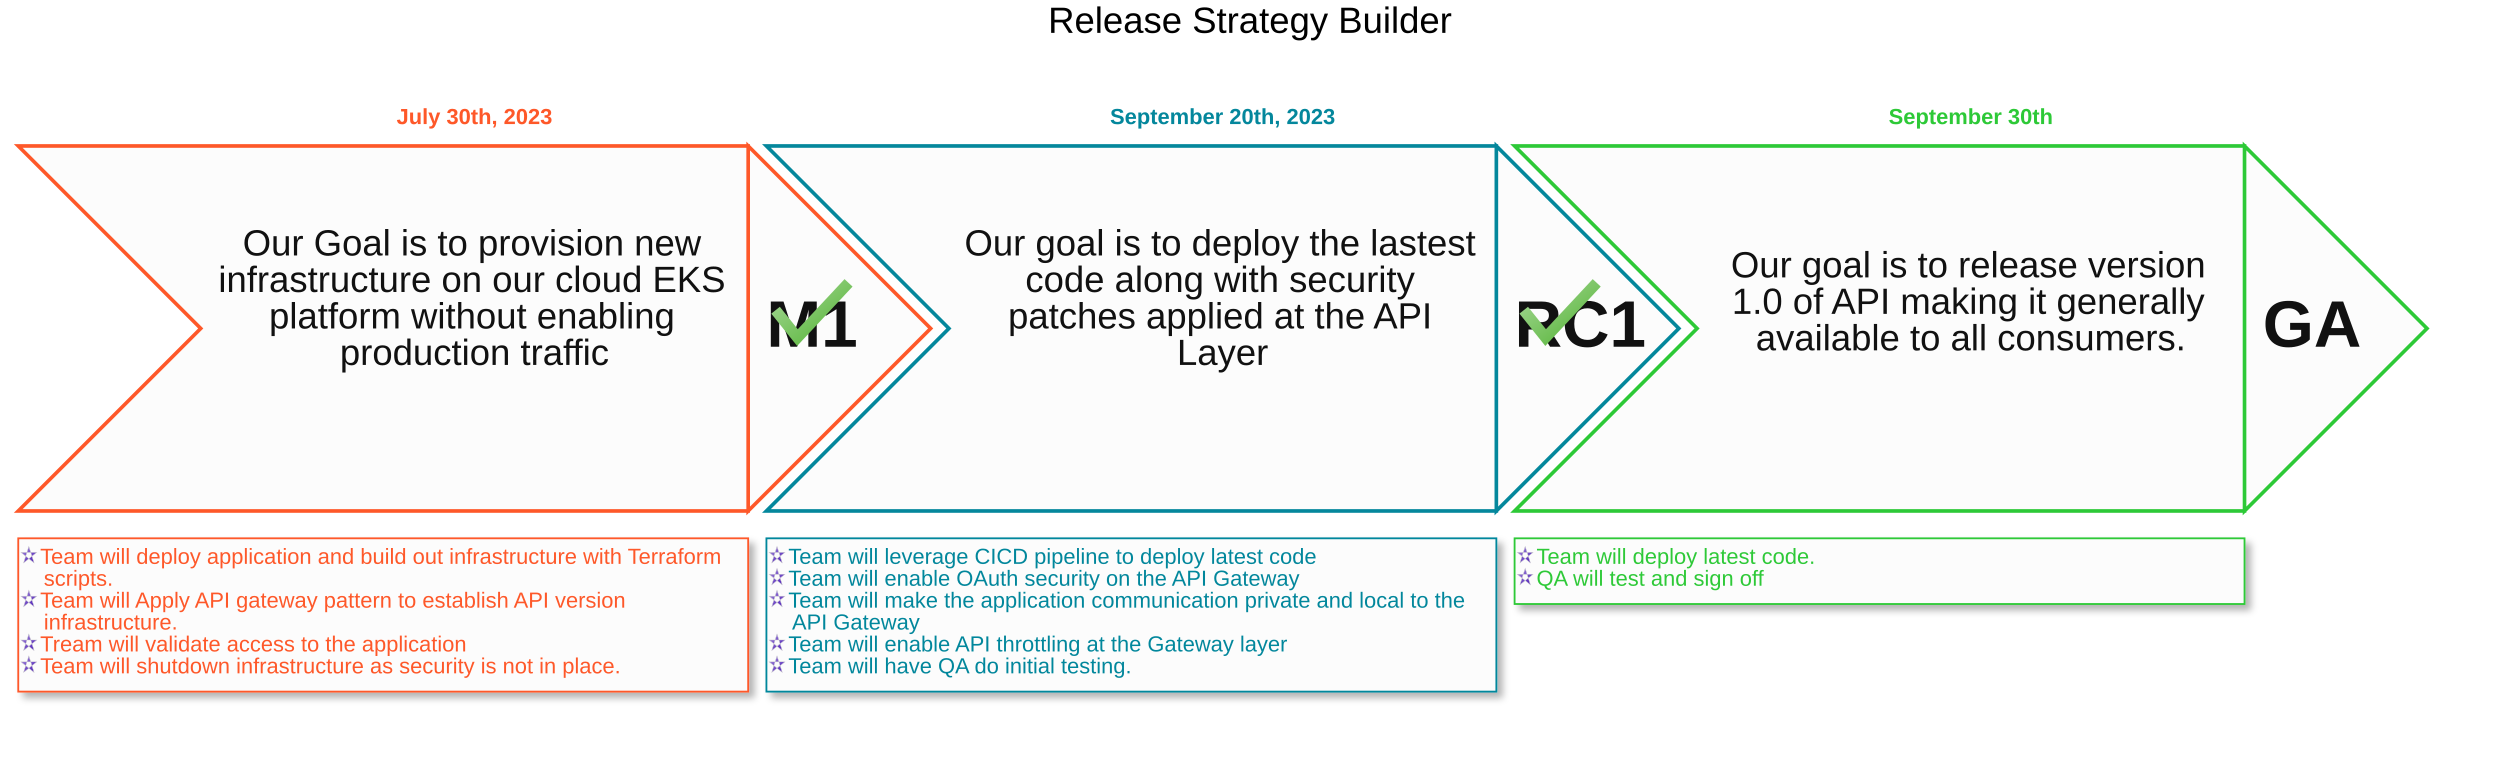
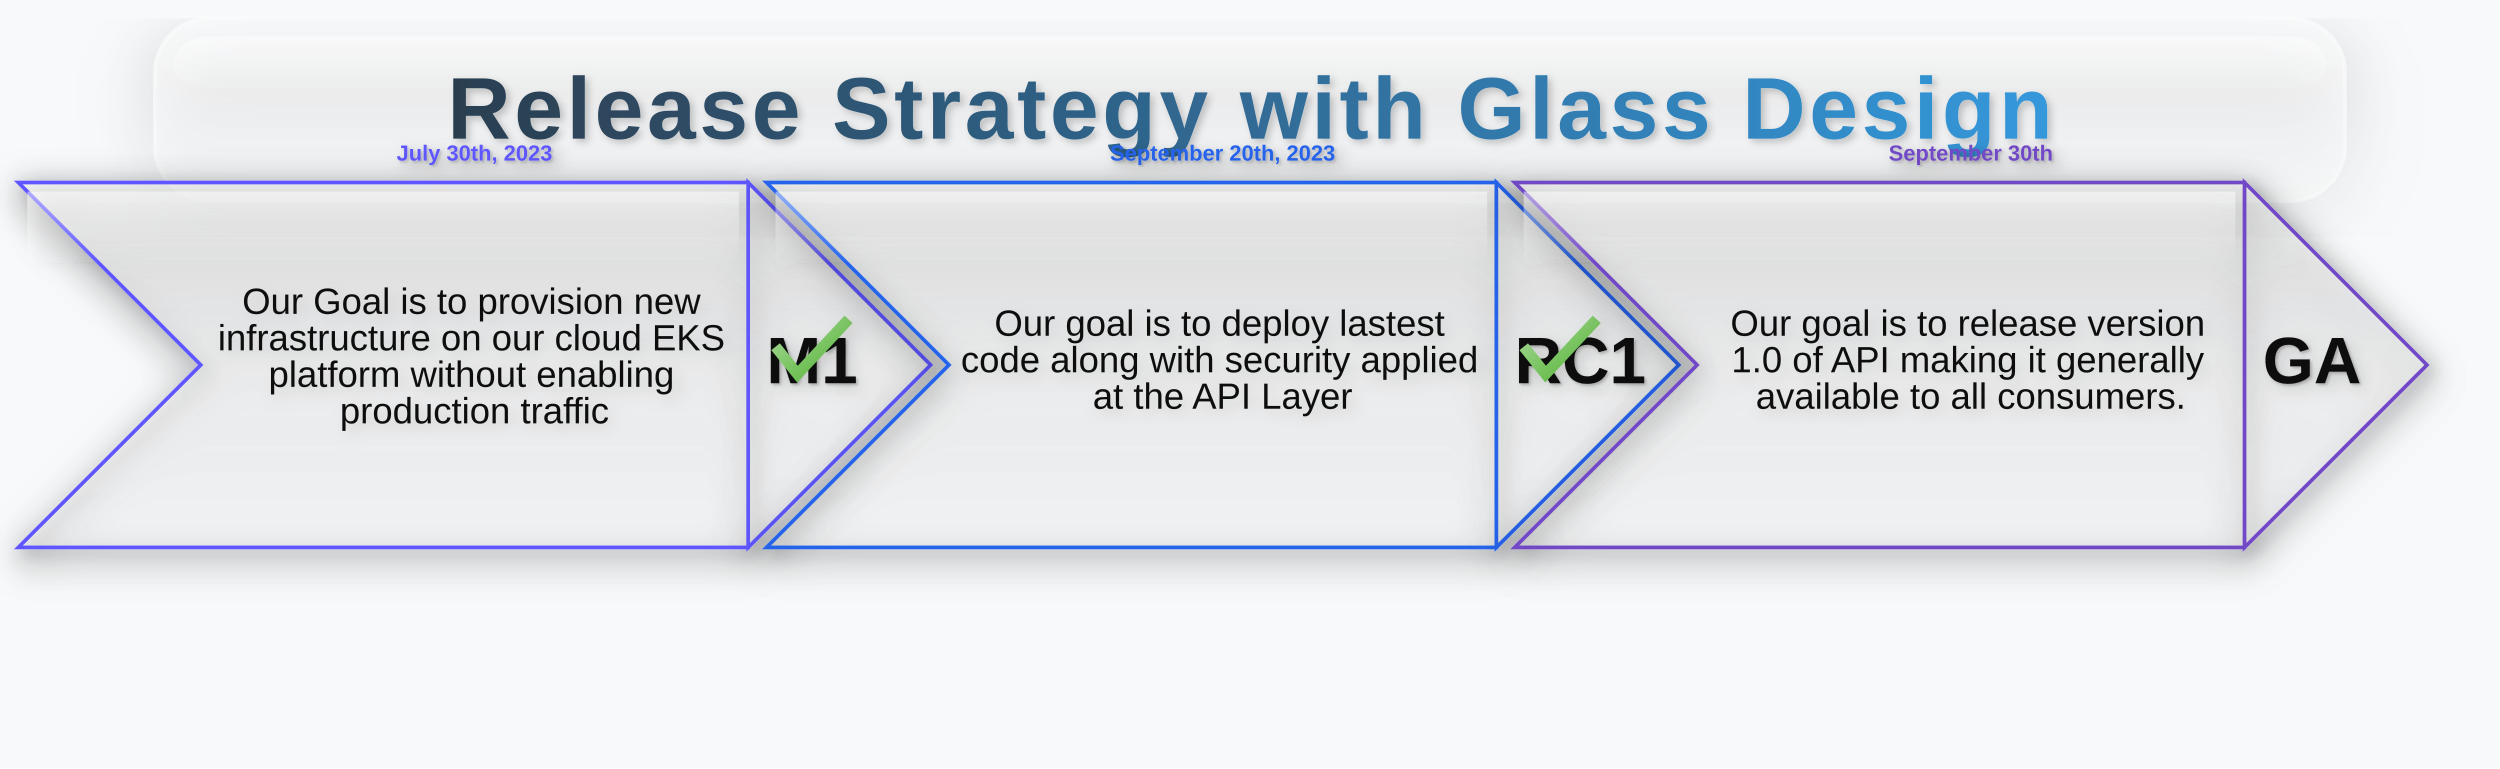
- <svg xmlns="http://www.w3.org/2000/svg" xmlns:xlink="http://www.w3.org/1999/xlink" width="770.625" height="236.812" viewBox="0 0 1370.0 421.0" role="img" aria-label="Docops: Release Strategy" id="ID14a3f12f-a0fe-41ad-82ac-5913d8c461dc">
+ <svg xmlns="http://www.w3.org/2000/svg" xmlns:xlink="http://www.w3.org/1999/xlink" width="385.312" height="118.406" viewBox="0 0 685.0 210.5" role="img" preserveAspectRatio="xMidYMid meet" aria-label="Docops: Release Strategy" id="IDdf06bd77-3a0c-412e-805e-cf63bc114b05">
+   <defs>
+     <filter id="glass-shadow" x="-20%" y="-20%" width="140%" height="140%">
+       <feDropShadow dx="0" dy="5" stdDeviation="10" flood-opacity="0.75" flood-color="#000000" />
+     </filter>
+     <filter id="glass-blur" x="-10%" y="-10%" width="120%" height="120%">
+       <feGaussianBlur in="SourceGraphic" stdDeviation="3" result="blur" />
+     </filter>
+     <filter id="title-shadow" x="-10%" y="-10%" width="120%" height="120%">
+       <feDropShadow dx="1" dy="1" stdDeviation="1" flood-opacity="0.2" flood-color="#000000" />
+     </filter>
+     <linearGradient id="glass-overlay" x1="0%" y1="0%" x2="0%" y2="100%">
+       <stop offset="0%" style="stop-color:rgba(255,255,255,0.7);stop-opacity:1" />
+       <stop offset="100%" style="stop-color:rgba(255,255,255,0);stop-opacity:1" />
+     </linearGradient>
+     <linearGradient id="glassGradient" x1="0%" y1="0%" x2="0%" y2="100%">
+       <stop offset="0%" style="stop-color:rgba(255,255,255,0.3);stop-opacity:1" />
+       <stop offset="50%" style="stop-color:rgba(255,255,255,0.1);stop-opacity:1" />
+       <stop offset="100%" style="stop-color:rgba(255,255,255,0.05);stop-opacity:1" />
+     </linearGradient>
+     <filter id="innerShadow" x="-50%" y="-50%" width="200%" height="200%">
+       <feOffset dx="0" dy="2" />
+       <feGaussianBlur stdDeviation="3" result="offset-blur" />
+       <feFlood flood-color="rgba(0,0,0,0.3)" />
+       <feComposite in2="offset-blur" operator="in" />
+       <feComposite in2="SourceGraphic" operator="over" />
+     </filter>
+     <linearGradient id="title-gradient" x1="0%" y1="0%" x2="100%" y2="0%">
+       <stop offset="0%" style="stop-color:#2c3e50;stop-opacity:1" />
+       <stop offset="100%" style="stop-color:#3498db;stop-opacity:1" />
+     </linearGradient>
+   </defs>
  <defs>
    <filter id="Bevel2" filterUnits="objectBoundingBox" x="-10%" y="-10%" width="150%" height="150%">
      <feGaussianBlur in="SourceAlpha" stdDeviation="0.5" result="blur" />
      <feSpecularLighting in="blur" surfaceScale="5" specularConstant="0.5" specularExponent="10" result="specOut" lighting-color="white">
        <fePointLight x="-5000" y="-10000" z="0000" />
      </feSpecularLighting>
      <feComposite in="specOut" in2="SourceAlpha" operator="in" result="specOut2" />
      <feComposite in="SourceGraphic" in2="specOut2" operator="arithmetic" k1="0" k2="1" k3="1" k4="0" result="litPaint" />
    </filter>
    <linearGradient id="ID0756d7d2-2648-4a67-89af-c133b3a8d4c9" x2="1" y2="1">
      <stop class="stop1" offset="0%" stop-color="#a48bdb">
        <animate attributeName="stop-color" values="#a48bdb;#7651c9;#4918B8;#a48bdb;#7651c9;#4918B8;" dur="20s" repeatCount="indefinite">
            </animate>
      </stop>
      <stop class="stop2" offset="50%" stop-color="#7651c9">
        <animate attributeName="stop-color" values="#a48bdb;#7651c9;#4918B8;#a48bdb;#7651c9;#4918B8;" dur="20s" repeatCount="indefinite">
            </animate>
      </stop>
      <stop class="stop3" offset="100%" stop-color="#4918B8">
        <animate attributeName="stop-color" values="#a48bdb;#7651c9;#4918B8;#a48bdb;#7651c9;#4918B8;" dur="20s" repeatCount="indefinite">
            </animate>
      </stop>
      <animateTransform attributeName="gradientTransform" type="rotate" values="360 .5 .5;0 .5 .5" dur="10s" repeatCount="indefinite" />
    </linearGradient>
    <linearGradient id="circlecheck" x2="1" y2="1">
      <stop class="stop1" offset="0%" stop-color="#a9d99a" />
      <stop class="stop2" offset="50%" stop-color="#7ec667" />
      <stop class="stop3" offset="100%" stop-color="#54B435" />
    </linearGradient>
    <linearGradient id="dmode1" x2="0%" y2="100%">
      <stop class="stop1" offset="0%" stop-color="#222627" />
      <stop class="stop2" offset="50%" stop-color="#1d2021" />
      <stop class="stop3" offset="100%" stop-color="#17191a" />
    </linearGradient>
    <g id="completedCheck">
      <polyline points="10 25 22 40 50 10" fill="none" stroke="url(#circlecheck)" stroke-width="6" />
    </g>
-     <g id="bullStar">
+     <linearGradient id="bulletGrad1" x2="0%" y2="100%">
+       <stop class="stop1" offset="0%" stop-color="#282d93" />
+       <stop class="stop2" offset="50%" stop-color="#22267B" />
+       <stop class="stop3" offset="100%" stop-color="#1b1e62" />
+     </linearGradient>
+     <g id="bullStarMdf06bd77-3a0c-412e-805e-cf63bc114b05">
      <svg height="24" width="24" viewBox="0 0 500,210">
-         <polygon points="100,10 40,198 190,78 10,78 160,198" style="fill:url(#ID0756d7d2-2648-4a67-89af-c133b3a8d4c9);stroke:#cccccc;stroke-width:5;fill-rule:evenodd;" />
+         <polygon points="100,10 40,198 190,78 10,78 160,198" style="fill:url(#shadM_rect_df06bd77-3a0c-412e-805e-cf63bc114b05);stroke:#cccccc;stroke-width:5;" />
      </svg>
    </g>
-     <linearGradient id="shadM_rect_14a3f12f-a0fe-41ad-82ac-5913d8c461dc" x2="0%" y2="100%">
-       <stop offset="0%" style="stop-color:#ff6931" />
-       <stop offset="50%" style="stop-color:#fe5829" />
-       <stop offset="100%" style="stop-color:#cb4620" />
-     </linearGradient>
-     <linearGradient id="shadR_rect_14a3f12f-a0fe-41ad-82ac-5913d8c461dc" x2="0%" y2="100%">
-       <stop offset="0%" style="stop-color:#04a2bb" />
-       <stop offset="50%" style="stop-color:#04879C" />
-       <stop offset="100%" style="stop-color:#036c7c" />
-     </linearGradient>
-     <linearGradient id="shadG_rect_14a3f12f-a0fe-41ad-82ac-5913d8c461dc" x2="0%" y2="100%">
-       <stop offset="0%" style="stop-color:#36f142" />
-       <stop offset="50%" style="stop-color:#2dc937" />
-       <stop offset="100%" style="stop-color:#24a02c" />
+     <g id="bullStarRdf06bd77-3a0c-412e-805e-cf63bc114b05">
+       <svg height="24" width="24" viewBox="0 0 500,210">
+         <polygon points="100,10 40,198 190,78 10,78 160,198" style="fill:url(#shadR_rect_df06bd77-3a0c-412e-805e-cf63bc114b05);stroke:#cccccc;stroke-width:5;" />
+       </svg>
+     </g>
+     <g id="bullStarGdf06bd77-3a0c-412e-805e-cf63bc114b05">
+       <svg height="24" width="24" viewBox="0 0 500,210">
+         <polygon points="100,10 40,198 190,78 10,78 160,198" style="fill:url(#shadG_rect_df06bd77-3a0c-412e-805e-cf63bc114b05);stroke:#cccccc;stroke-width:5;" />
+       </svg>
+     </g>
+     <linearGradient id="shadM_rect_df06bd77-3a0c-412e-805e-cf63bc114b05" x1="0%" y1="0%" x2="0%" y2="100%">
+       <stop offset="0%" style="stop-color:#7268ff" stop-opacity="1.0" />
+       <stop offset="25%" style="stop-color:#635bff" stop-opacity="0.975" />
+       <stop offset="50%" style="stop-color:#5f57ff" stop-opacity="0.95" />
+       <stop offset="75%" style="stop-color:#5049d8" stop-opacity="0.925" />
+       <stop offset="100%" style="stop-color:#4c45cc" stop-opacity="0.9" />
+     </linearGradient>
+     <linearGradient id="shadR_rect_df06bd77-3a0c-412e-805e-cf63bc114b05" x1="0%" y1="0%" x2="0%" y2="100%">
+       <stop offset="0%" style="stop-color:#2c76ff" stop-opacity="1.0" />
+       <stop offset="25%" style="stop-color:#2667f0" stop-opacity="0.975" />
+       <stop offset="50%" style="stop-color:#2563eb" stop-opacity="0.95" />
+       <stop offset="75%" style="stop-color:#1f54c7" stop-opacity="0.925" />
+       <stop offset="100%" style="stop-color:#1d4fbc" stop-opacity="0.9" />
+     </linearGradient>
+     <linearGradient id="shadG_rect_df06bd77-3a0c-412e-805e-cf63bc114b05" x1="0%" y1="0%" x2="0%" y2="100%">
+       <stop offset="0%" style="stop-color:#8757ed" stop-opacity="1.0" />
+       <stop offset="25%" style="stop-color:#764ccf" stop-opacity="0.975" />
+       <stop offset="50%" style="stop-color:#7149c6" stop-opacity="0.95" />
+       <stop offset="75%" style="stop-color:#5f3da8" stop-opacity="0.925" />
+       <stop offset="100%" style="stop-color:#5a3a9e" stop-opacity="0.9" />
    </linearGradient>
    <style>
-         #ID14a3f12f-a0fe-41ad-82ac-5913d8c461dc .shadM { fill: #fe5829; -webkit-filter: drop-shadow(3px 3px 2px rgba(0, 0, 0, .3)); filter: drop-shadow(3px 3px 2px rgba(0, 0, 0, .3)); }
-         #ID14a3f12f-a0fe-41ad-82ac-5913d8c461dc .shadR { fill: #04879C; -webkit-filter: drop-shadow(3px 3px 2px rgba(0, 0, 0, .3)); filter: drop-shadow(3px 3px 2px rgba(0, 0, 0, .3)); }
-         #ID14a3f12f-a0fe-41ad-82ac-5913d8c461dc .shadG { fill: #2dc937; -webkit-filter: drop-shadow(3px 3px 2px rgba(0, 0, 0, .3)); filter: drop-shadow(3px 3px 2px rgba(0, 0, 0, .3)); }
-         #ID14a3f12f-a0fe-41ad-82ac-5913d8c461dc .milestoneTL { font-family: Arial, "Helvetica Neue", Helvetica, sans-serif; font-weight: bold; }
-         #ID14a3f12f-a0fe-41ad-82ac-5913d8c461dc .lines { font-size: 10px; }
-         #ID14a3f12f-a0fe-41ad-82ac-5913d8c461dc .milestoneTL &gt; .entry { text-anchor: start; font-weight: normal; }
+         #IDdf06bd77-3a0c-412e-805e-cf63bc114b05 .shadM { fill: #5f57ff; -webkit-filter: drop-shadow(3px 3px 2px rgba(0, 0, 0, .3)); filter: drop-shadow(3px 3px 2px rgba(0, 0, 0, .3)); }
+         #IDdf06bd77-3a0c-412e-805e-cf63bc114b05 .shadR { fill: #2563eb; -webkit-filter: drop-shadow(3px 3px 2px rgba(0, 0, 0, .3)); filter: drop-shadow(3px 3px 2px rgba(0, 0, 0, .3)); }
+         #IDdf06bd77-3a0c-412e-805e-cf63bc114b05 .shadG { fill: #7149c6; -webkit-filter: drop-shadow(3px 3px 2px rgba(0, 0, 0, .3)); filter: drop-shadow(3px 3px 2px rgba(0, 0, 0, .3)); }
+         #IDdf06bd77-3a0c-412e-805e-cf63bc114b05 .milestoneTL { font-family: Arial, "Helvetica Neue", Helvetica, sans-serif; font-weight: bold; }
+         #IDdf06bd77-3a0c-412e-805e-cf63bc114b05 .lines { font-size: 10px; }
+         #IDdf06bd77-3a0c-412e-805e-cf63bc114b05 .milestoneTL &gt; .entry { text-anchor: start; font-weight: normal; }
        .raise { pointer-events: bounding-box; opacity: 1; filter: drop-shadow(3px 1px 2px rgb(0 0 0 / 0.4)); }
-         .raise:hover { stroke: gold; stroke-width: 3px; opacity: 0.9; }
+         .raise:hover { stroke: gold; stroke-width: 1px; opacity: 0.9; }

    </style>
  </defs>
-   <text x="685.0" y="18" fill="#000000" text-anchor="middle" font-size="20px" font-family="Arial, Helvetica, sans-serif">Release Strategy Builder</text>
-   <g transform="translate(0,20),scale(1.0)" id="GID14a3f12f-a0fe-41ad-82ac-5913d8c461dc">
-     <g transform="translate(10,60)">
-       <text text-anchor="middle" x="250" y="-12" class="milestoneTL" fill="#fe5829">July 30th, 2023</text>
-       <path d="m 0,0 h 400 v 200 h -400 l 0,0 l 100,-100 z m 400,0 v 200 l 100,-100 z" fill="#fcfcfc" stroke="#fe5829" stroke-width="2" />
-       <text x="410" y="110" class="milestoneTL" font-size="36px" fill="#111111">M1</text>
+   <style>
+         #IDdf06bd77-3a0c-412e-805e-cf63bc114b05 .raise {
+             pointer-events: bounding-box;
+             opacity: 1;
+             filter: drop-shadow(3px 3px 4px rgba(0, 0, 0, 0.3));
+             transition: transform 0.3s ease, filter 0.3s ease;
+         }
+         #IDdf06bd77-3a0c-412e-805e-cf63bc114b05 .raise:hover {
+             filter: drop-shadow(5px 5px 6px rgba(0, 0, 0, 0.4));
+         }
+         #IDdf06bd77-3a0c-412e-805e-cf63bc114b05 .milestoneTL {
+             font-family: Arial, "Helvetica Neue", Helvetica, sans-serif;
+             font-weight: bold;
+             transition: color 0.3s ease;
+         }
+         #IDdf06bd77-3a0c-412e-805e-cf63bc114b05 .lines {
+             font-size: 12px;
+             line-height: 1.4;
+         }
+     </style>
+   <rect width="100%" height="100%" fill="#f8f9fa" />
+   <rect x="42.5" y="5" width="600" height="50" rx="15" ry="15" fill="url(#glassGradient)" stroke="rgba(255,255,255,0.3)" stroke-width="1" filter="url(#glass-shadow)" />
+   <rect x="47.5" y="10" width="590" height="15" rx="10" ry="10" fill="url(#glass-overlay)" opacity="0.7" />
+   <text x="342.5" y="38" text-anchor="middle" style="font-family: 'Segoe UI', Arial, Helvetica, sans-serif;              font-size: 24px;              font-weight: bold;              letter-spacing: 1px;              fill: url(#title-gradient);              filter: url(#title-shadow);">Release Strategy with Glass Design</text>
+   <g transform="translate(0,20),scale(0.5)" id="GIDdf06bd77-3a0c-412e-805e-cf63bc114b05">
+     <g transform="translate(10,60)" class="raise">
+       <text text-anchor="middle" x="250" y="-12" class="milestoneTL" fill="#5f57ff" filter="url(#title-shadow)">July 30th, 2023</text>
+       <defs>
+         <filter id="card-glass-M1-0" x="-10%" y="-10%" width="120%" height="120%">
+           <feGaussianBlur in="SourceAlpha" stdDeviation="3" result="blur" />
+           <feOffset in="blur" dx="0" dy="4" result="offsetBlur" />
+           <feComponentTransfer in="offsetBlur" result="shadow">
+             <feFuncA type="linear" slope="0.3" />
+           </feComponentTransfer>
+           <feMerge>
+             <feMergeNode in="shadow" />
+             <feMergeNode in="SourceGraphic" />
+           </feMerge>
+         </filter>
+       </defs>
+       <path d="m 0,0 h 400 v 200 h -400 l 0,0 l 100,-100 z m 400,0 v 200 l 100,-100 z" fill="url(#glassGradient)" stroke="#5f57ff" stroke-width="2" filter="url(#glass-shadow)" />
+       <path d="m 5,5 h 390 v 40 h -390 z" fill="url(#glass-overlay)" opacity="0.7" />
+       <text x="410" y="110" class="milestoneTL" font-size="36px" fill="#111111" filter="url(#title-shadow)">M1</text>
      <use xlink:href="#completedCheck" x="405" y="65" width="24" height="24" />
      <g transform="translate(100,0)" cursor="pointer">
-         <text text-anchor="middle" x="150" y="40" class="milestoneTL lines" font-size="12px" font-family="Arial, 'Helvetica Neue', Helvetica, sans-serif" font-weight="bold" fill="#111111">
+         <text text-anchor="middle" x="150" y="52" class="milestoneTL lines" font-size="12px" font-family="Arial, 'Helvetica Neue', Helvetica, sans-serif" font-weight="bold" fill="#111111">
          <tspan x="150" dy="20" text-anchor="middle" font-family="Arial, 'Helvetica Neue', Helvetica, sans-serif" font-size="20" font-weight="normal">Our Goal is to provision new </tspan>
          <tspan x="150" dy="20" text-anchor="middle" font-family="Arial, 'Helvetica Neue', Helvetica, sans-serif" font-size="20" font-weight="normal">infrastructure on our cloud EKS </tspan>
          <tspan x="150" dy="20" text-anchor="middle" font-family="Arial, 'Helvetica Neue', Helvetica, sans-serif" font-size="20" font-weight="normal">platform without enabling </tspan>
          <tspan x="150" dy="20" text-anchor="middle" font-family="Arial, 'Helvetica Neue', Helvetica, sans-serif" font-size="20" font-weight="normal">production traffic </tspan>
        </text>
      </g>
    </g>
-     <g transform="translate(10,275)" class="shadM" id="ID14a3f12f-a0fe-41ad-82ac-5913d8c461dc_0" visibility="block">
-       <rect width="400" height="84" stroke="#fe5829" fill="#fcfcfc" />
-       <text text-anchor="middle" x="200" y="2" class="milestoneTL lines" font-size="12px" font-family="Arial, &quot;Helvetica Neue&quot;, Helvetica, sans-serif" font-weight="bold">
+     <g transform="translate(10,275)" class="shadM" id="IDdf06bd77-3a0c-412e-805e-cf63bc114b05_0" visibility="hidden">
+       <defs>
+         <filter id="hidden-card-glass-M1-0" x="-10%" y="-10%" width="120%" height="120%">
+           <feGaussianBlur in="SourceAlpha" stdDeviation="2" result="blur" />
+           <feOffset in="blur" dx="0" dy="3" result="offsetBlur" />
+           <feComponentTransfer in="offsetBlur" result="shadow">
+             <feFuncA type="linear" slope="0.2" />
+           </feComponentTransfer>
+           <feMerge>
+             <feMergeNode in="shadow" />
+             <feMergeNode in="SourceGraphic" />
+           </feMerge>
+         </filter>
+       </defs>
+       <rect width="400" height="84" stroke="#5f57ff" fill="url(#glassGradient)" rx="8" ry="8" filter="url(#glass-shadow)" />
+       <rect x="5" y="5" width="390" height="15" rx="5" ry="5" fill="url(#glass-overlay)" opacity="0.7" />
+       <text text-anchor="middle" x="200" y="2" class="milestoneTL lines" font-size="12px" font-family="Arial, &quot;Helvetica Neue&quot;, Helvetica, sans-serif" font-weight="bold" fill="#111111">
        <tspan x="12" dy="12" class="entry" font-size="12px" font-weight="normal" font-family="Arial, 'Helvetica Neue', Helvetica, sans-serif" text-anchor="start">Team will deploy application and build out infrastructure with Terraform </tspan>
        <tspan x="14" dy="12" class="entry" font-size="12px" font-weight="normal" font-family="Arial, 'Helvetica Neue', Helvetica, sans-serif" text-anchor="start">scripts. </tspan>
        <tspan x="12" dy="12" class="entry" font-size="12px" font-weight="normal" font-family="Arial, 'Helvetica Neue', Helvetica, sans-serif" text-anchor="start">Team will Apply API gateway pattern to establish API version </tspan>
        <tspan x="14" dy="12" class="entry" font-size="12px" font-weight="normal" font-family="Arial, 'Helvetica Neue', Helvetica, sans-serif" text-anchor="start">infrastructure. </tspan>
-         <tspan x="12" dy="12" class="entry" font-size="12px" font-weight="normal" font-family="Arial, 'Helvetica Neue', Helvetica, sans-serif" text-anchor="start">Tream will validate access to the application</tspan>
+         <tspan x="12" dy="12" class="entry" font-size="12px" font-weight="normal" font-family="Arial, 'Helvetica Neue', Helvetica, sans-serif" text-anchor="start">Team will validate access to the application</tspan>
        <tspan x="12" dy="12" class="entry" font-size="12px" font-weight="normal" font-family="Arial, 'Helvetica Neue', Helvetica, sans-serif" text-anchor="start">Team will shutdown infrastructure as security is not in place.</tspan>
      </text>
-       <use xlink:href="#bullStar" x="1" y="-3" width="24" height="24" />
-       <use xlink:href="#bullStar" x="1" y="21" width="24" height="24" />
-       <use xlink:href="#bullStar" x="1" y="45" width="24" height="24" />
-       <use xlink:href="#bullStar" x="1" y="57" width="24" height="24" />
-     </g>
-     <g transform="translate(420,60)">
-       <text text-anchor="middle" x="250" y="-12" class="milestoneTL" fill="#04879C">September 20th, 2023</text>
-       <path d="m 0,0 h 400 v 200 h -400 l 0,0 l 100,-100 z m 400,0 v 200 l 100,-100 z" fill="#fcfcfc" stroke="#04879C" stroke-width="2" />
-       <text x="410" y="110" class="milestoneTL" font-size="36px" fill="#111111">RC1</text>
+       <use xlink:href="#bullStarMdf06bd77-3a0c-412e-805e-cf63bc114b05" x="1" y="-3" width="24" height="24" />
+       <use xlink:href="#bullStarMdf06bd77-3a0c-412e-805e-cf63bc114b05" x="1" y="21" width="24" height="24" />
+       <use xlink:href="#bullStarMdf06bd77-3a0c-412e-805e-cf63bc114b05" x="1" y="45" width="24" height="24" />
+       <use xlink:href="#bullStarMdf06bd77-3a0c-412e-805e-cf63bc114b05" x="1" y="57" width="24" height="24" />
+     </g>
+     <g transform="translate(420,60)" class="raise">
+       <text text-anchor="middle" x="250" y="-12" class="milestoneTL" fill="#2563eb" filter="url(#title-shadow)">September 20th, 2023</text>
+       <defs>
+         <filter id="card-glass-RC1-1" x="-10%" y="-10%" width="120%" height="120%">
+           <feGaussianBlur in="SourceAlpha" stdDeviation="3" result="blur" />
+           <feOffset in="blur" dx="0" dy="4" result="offsetBlur" />
+           <feComponentTransfer in="offsetBlur" result="shadow">
+             <feFuncA type="linear" slope="0.3" />
+           </feComponentTransfer>
+           <feMerge>
+             <feMergeNode in="shadow" />
+             <feMergeNode in="SourceGraphic" />
+           </feMerge>
+         </filter>
+       </defs>
+       <path d="m 0,0 h 400 v 200 h -400 l 0,0 l 100,-100 z m 400,0 v 200 l 100,-100 z" fill="url(#glassGradient)" stroke="#2563eb" stroke-width="2" filter="url(#glass-shadow)" />
+       <path d="m 5,5 h 390 v 40 h -390 z" fill="url(#glass-overlay)" opacity="0.7" />
+       <text x="410" y="110" class="milestoneTL" font-size="36px" fill="#111111" filter="url(#title-shadow)">RC1</text>
      <use xlink:href="#completedCheck" x="405" y="65" width="24" height="24" />
      <g transform="translate(100,0)" cursor="pointer">
-         <text text-anchor="middle" x="150" y="40" class="milestoneTL lines" font-size="12px" font-family="Arial, 'Helvetica Neue', Helvetica, sans-serif" font-weight="bold" fill="#111111">
-           <tspan x="150" dy="20" text-anchor="middle" font-family="Arial, 'Helvetica Neue', Helvetica, sans-serif" font-size="20" font-weight="normal">Our goal is to deploy the lastest </tspan>
-           <tspan x="150" dy="20" text-anchor="middle" font-family="Arial, 'Helvetica Neue', Helvetica, sans-serif" font-size="20" font-weight="normal">code along with security </tspan>
-           <tspan x="150" dy="20" text-anchor="middle" font-family="Arial, 'Helvetica Neue', Helvetica, sans-serif" font-size="20" font-weight="normal">patches applied at the API </tspan>
-           <tspan x="150" dy="20" text-anchor="middle" font-family="Arial, 'Helvetica Neue', Helvetica, sans-serif" font-size="20" font-weight="normal">Layer </tspan>
+         <text text-anchor="middle" x="150" y="64" class="milestoneTL lines" font-size="12px" font-family="Arial, 'Helvetica Neue', Helvetica, sans-serif" font-weight="bold" fill="#111111">
+           <tspan x="150" dy="20" text-anchor="middle" font-family="Arial, 'Helvetica Neue', Helvetica, sans-serif" font-size="20" font-weight="normal">Our goal is to deploy lastest </tspan>
+           <tspan x="150" dy="20" text-anchor="middle" font-family="Arial, 'Helvetica Neue', Helvetica, sans-serif" font-size="20" font-weight="normal">code along with security applied </tspan>
+           <tspan x="150" dy="20" text-anchor="middle" font-family="Arial, 'Helvetica Neue', Helvetica, sans-serif" font-size="20" font-weight="normal">at the API Layer </tspan>
        </text>
      </g>
    </g>
-     <g transform="translate(420,275)" class="shadR" id="ID14a3f12f-a0fe-41ad-82ac-5913d8c461dc_1" visibility="block">
-       <rect width="400" height="84" stroke="#04879C" fill="#fcfcfc" />
-       <text text-anchor="middle" x="200" y="2" class="milestoneTL lines" font-size="12px" font-family="Arial, &quot;Helvetica Neue&quot;, Helvetica, sans-serif" font-weight="bold">
+     <g transform="translate(420,275)" class="shadR" id="IDdf06bd77-3a0c-412e-805e-cf63bc114b05_1" visibility="hidden">
+       <defs>
+         <filter id="hidden-card-glass-RC1-1" x="-10%" y="-10%" width="120%" height="120%">
+           <feGaussianBlur in="SourceAlpha" stdDeviation="2" result="blur" />
+           <feOffset in="blur" dx="0" dy="3" result="offsetBlur" />
+           <feComponentTransfer in="offsetBlur" result="shadow">
+             <feFuncA type="linear" slope="0.2" />
+           </feComponentTransfer>
+           <feMerge>
+             <feMergeNode in="shadow" />
+             <feMergeNode in="SourceGraphic" />
+           </feMerge>
+         </filter>
+       </defs>
+       <rect width="400" height="84" stroke="#2563eb" fill="url(#glassGradient)" rx="8" ry="8" filter="url(#glass-shadow)" />
+       <rect x="5" y="5" width="390" height="15" rx="5" ry="5" fill="url(#glass-overlay)" opacity="0.7" />
+       <text text-anchor="middle" x="200" y="2" class="milestoneTL lines" font-size="12px" font-family="Arial, &quot;Helvetica Neue&quot;, Helvetica, sans-serif" font-weight="bold" fill="#111111">
        <tspan x="12" dy="12" class="entry" font-size="12px" font-weight="normal" font-family="Arial, 'Helvetica Neue', Helvetica, sans-serif" text-anchor="start">Team will leverage CICD pipeline to deploy latest code</tspan>
        <tspan x="12" dy="12" class="entry" font-size="12px" font-weight="normal" font-family="Arial, 'Helvetica Neue', Helvetica, sans-serif" text-anchor="start">Team will enable OAuth security on the API Gateway</tspan>
        <tspan x="12" dy="12" class="entry" font-size="12px" font-weight="normal" font-family="Arial, 'Helvetica Neue', Helvetica, sans-serif" text-anchor="start">Team will make the application communication private and local to the </tspan>
-         <tspan x="14" dy="12" class="entry" font-size="12px" font-weight="normal" font-family="Arial, 'Helvetica Neue', Helvetica, sans-serif" text-anchor="start">API Gateway </tspan>
+         <tspan x="14" dy="12" class="entry" font-size="12px" font-weight="normal" font-family="Arial, 'Helvetica Neue', Helvetica, sans-serif" text-anchor="start">API Gateway. Then switch out the config for the new API Gateway </tspan>
        <tspan x="12" dy="12" class="entry" font-size="12px" font-weight="normal" font-family="Arial, 'Helvetica Neue', Helvetica, sans-serif" text-anchor="start">Team will enable API throttling at the Gateway layer</tspan>
        <tspan x="12" dy="12" class="entry" font-size="12px" font-weight="normal" font-family="Arial, 'Helvetica Neue', Helvetica, sans-serif" text-anchor="start">Team will have QA do initial testing.</tspan>
      </text>
-       <use xlink:href="#bullStar" x="1" y="-3" width="24" height="24" />
-       <use xlink:href="#bullStar" x="1" y="9" width="24" height="24" />
-       <use xlink:href="#bullStar" x="1" y="21" width="24" height="24" />
-       <use xlink:href="#bullStar" x="1" y="45" width="24" height="24" />
-       <use xlink:href="#bullStar" x="1" y="57" width="24" height="24" />
-     </g>
-     <g transform="translate(830,60)">
-       <text text-anchor="middle" x="250" y="-12" class="milestoneTL" fill="#2dc937">September 30th</text>
-       <path d="m 0,0 h 400 v 200 h -400 l 0,0 l 100,-100 z m 400,0 v 200 l 100,-100 z" fill="#fcfcfc" stroke="#2dc937" stroke-width="2" />
-       <text x="410" y="110" class="milestoneTL" font-size="36px" fill="#111111">GA</text>
+       <use xlink:href="#bullStarRdf06bd77-3a0c-412e-805e-cf63bc114b05" x="1" y="-3" width="24" height="24" />
+       <use xlink:href="#bullStarRdf06bd77-3a0c-412e-805e-cf63bc114b05" x="1" y="9" width="24" height="24" />
+       <use xlink:href="#bullStarRdf06bd77-3a0c-412e-805e-cf63bc114b05" x="1" y="21" width="24" height="24" />
+       <use xlink:href="#bullStarRdf06bd77-3a0c-412e-805e-cf63bc114b05" x="1" y="45" width="24" height="24" />
+       <use xlink:href="#bullStarRdf06bd77-3a0c-412e-805e-cf63bc114b05" x="1" y="57" width="24" height="24" />
+     </g>
+     <g transform="translate(830,60)" class="raise">
+       <text text-anchor="middle" x="250" y="-12" class="milestoneTL" fill="#7149c6" filter="url(#title-shadow)">September 30th</text>
+       <defs>
+         <filter id="card-glass-GA-2" x="-10%" y="-10%" width="120%" height="120%">
+           <feGaussianBlur in="SourceAlpha" stdDeviation="3" result="blur" />
+           <feOffset in="blur" dx="0" dy="4" result="offsetBlur" />
+           <feComponentTransfer in="offsetBlur" result="shadow">
+             <feFuncA type="linear" slope="0.3" />
+           </feComponentTransfer>
+           <feMerge>
+             <feMergeNode in="shadow" />
+             <feMergeNode in="SourceGraphic" />
+           </feMerge>
+         </filter>
+       </defs>
+       <path d="m 0,0 h 400 v 200 h -400 l 0,0 l 100,-100 z m 400,0 v 200 l 100,-100 z" fill="url(#glassGradient)" stroke="#7149c6" stroke-width="2" filter="url(#glass-shadow)" />
+       <path d="m 5,5 h 390 v 40 h -390 z" fill="url(#glass-overlay)" opacity="0.7" />
+       <text x="410" y="110" class="milestoneTL" font-size="36px" fill="#111111" filter="url(#title-shadow)">GA</text>
      <g transform="translate(100,0)" cursor="pointer">
-         <text text-anchor="middle" x="150" y="52" class="milestoneTL lines" font-size="12px" font-family="Arial, 'Helvetica Neue', Helvetica, sans-serif" font-weight="bold" fill="#111111">
+         <text text-anchor="middle" x="150" y="64" class="milestoneTL lines" font-size="12px" font-family="Arial, 'Helvetica Neue', Helvetica, sans-serif" font-weight="bold" fill="#111111">
          <tspan x="150" dy="20" text-anchor="middle" font-family="Arial, 'Helvetica Neue', Helvetica, sans-serif" font-size="20" font-weight="normal">Our goal is to release version </tspan>
          <tspan x="150" dy="20" text-anchor="middle" font-family="Arial, 'Helvetica Neue', Helvetica, sans-serif" font-size="20" font-weight="normal">1.0 of API making it generally </tspan>
          <tspan x="150" dy="20" text-anchor="middle" font-family="Arial, 'Helvetica Neue', Helvetica, sans-serif" font-size="20" font-weight="normal">available to all consumers. </tspan>
        </text>
      </g>
    </g>
-     <g transform="translate(830,275)" class="shadG" id="ID14a3f12f-a0fe-41ad-82ac-5913d8c461dc_2" visibility="block">
-       <rect width="400" height="36" stroke="#2dc937" fill="#fcfcfc" />
-       <text text-anchor="middle" x="200" y="2" class="milestoneTL lines" font-size="12px" font-family="Arial, &quot;Helvetica Neue&quot;, Helvetica, sans-serif" font-weight="bold">
+     <g transform="translate(830,275)" class="shadG" id="IDdf06bd77-3a0c-412e-805e-cf63bc114b05_2" visibility="hidden">
+       <defs>
+         <filter id="hidden-card-glass-GA-2" x="-10%" y="-10%" width="120%" height="120%">
+           <feGaussianBlur in="SourceAlpha" stdDeviation="2" result="blur" />
+           <feOffset in="blur" dx="0" dy="3" result="offsetBlur" />
+           <feComponentTransfer in="offsetBlur" result="shadow">
+             <feFuncA type="linear" slope="0.2" />
+           </feComponentTransfer>
+           <feMerge>
+             <feMergeNode in="shadow" />
+             <feMergeNode in="SourceGraphic" />
+           </feMerge>
+         </filter>
+       </defs>
+       <rect width="400" height="36" stroke="#7149c6" fill="url(#glassGradient)" rx="8" ry="8" filter="url(#glass-shadow)" />
+       <rect x="5" y="5" width="390" height="15" rx="5" ry="5" fill="url(#glass-overlay)" opacity="0.7" />
+       <text text-anchor="middle" x="200" y="2" class="milestoneTL lines" font-size="12px" font-family="Arial, &quot;Helvetica Neue&quot;, Helvetica, sans-serif" font-weight="bold" fill="#111111">
        <tspan x="12" dy="12" class="entry" font-size="12px" font-weight="normal" font-family="Arial, 'Helvetica Neue', Helvetica, sans-serif" text-anchor="start">Team will deploy latest code.</tspan>
        <tspan x="12" dy="12" class="entry" font-size="12px" font-weight="normal" font-family="Arial, 'Helvetica Neue', Helvetica, sans-serif" text-anchor="start">QA will test and sign off</tspan>
      </text>
-       <use xlink:href="#bullStar" x="1" y="-3" width="24" height="24" />
-       <use xlink:href="#bullStar" x="1" y="9" width="24" height="24" />
+       <use xlink:href="#bullStarGdf06bd77-3a0c-412e-805e-cf63bc114b05" x="1" y="-3" width="24" height="24" />
+       <use xlink:href="#bullStarGdf06bd77-3a0c-412e-805e-cf63bc114b05" x="1" y="9" width="24" height="24" />
    </g>
  </g>
</svg>
